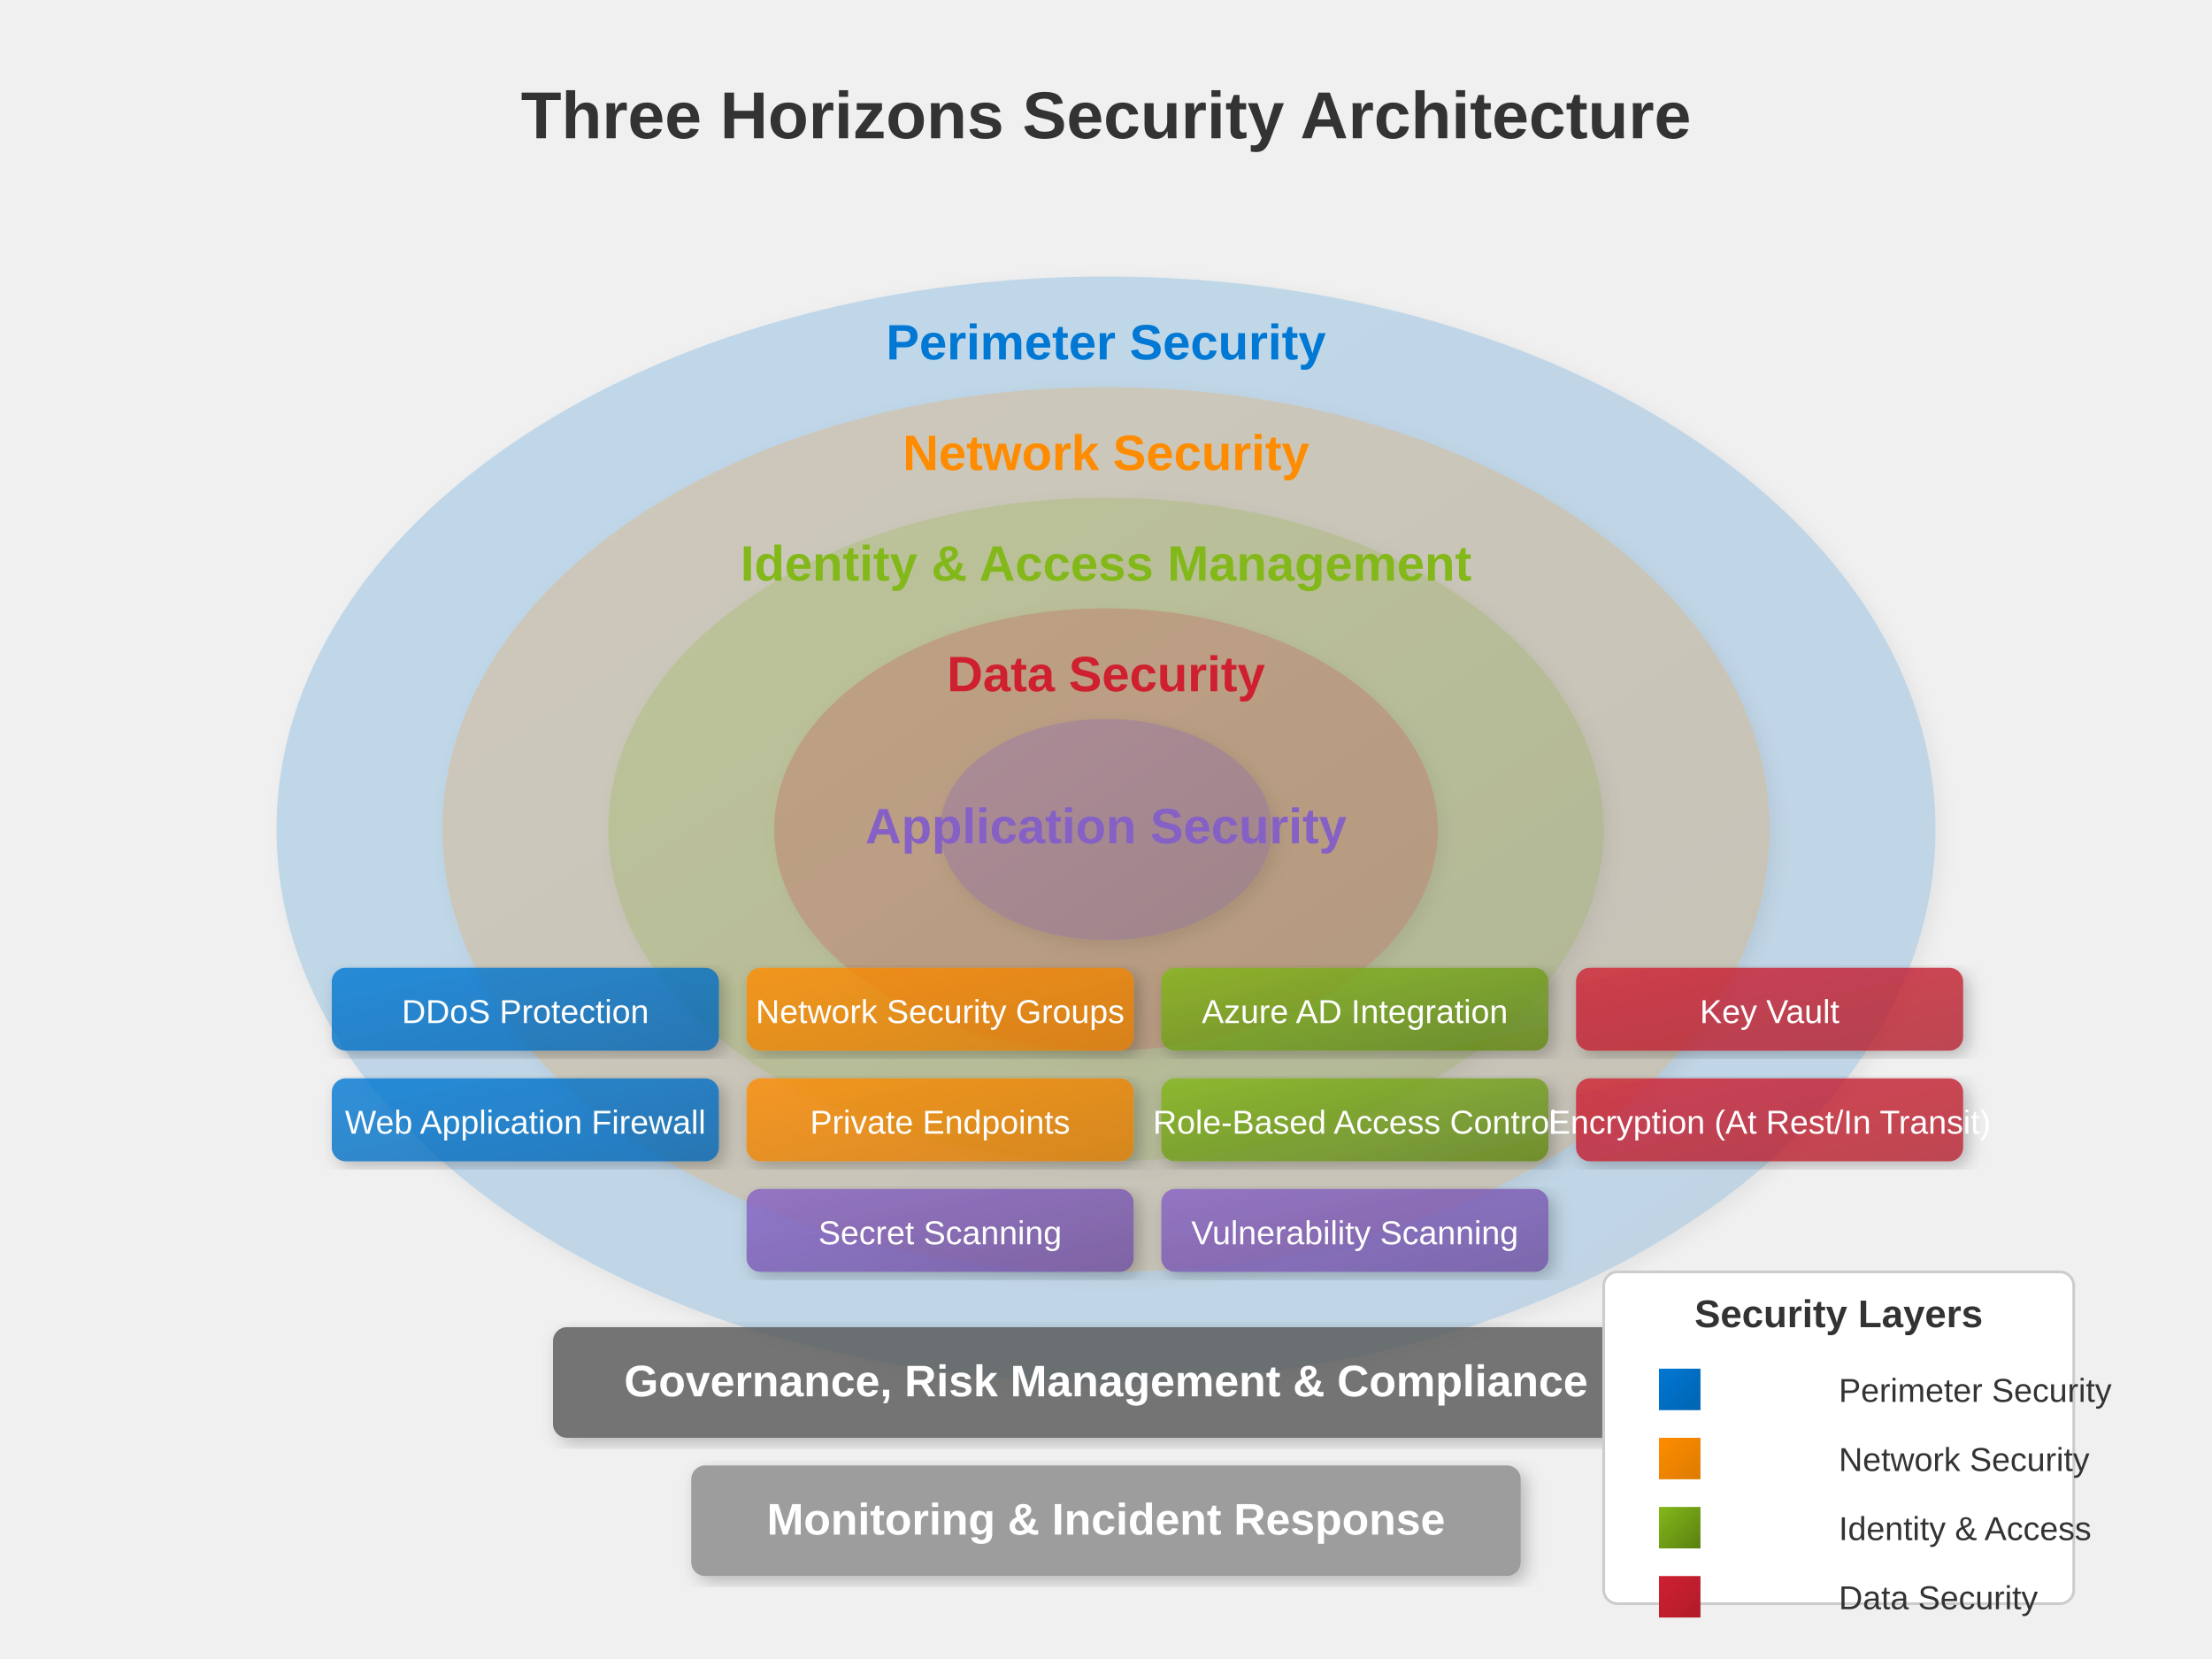
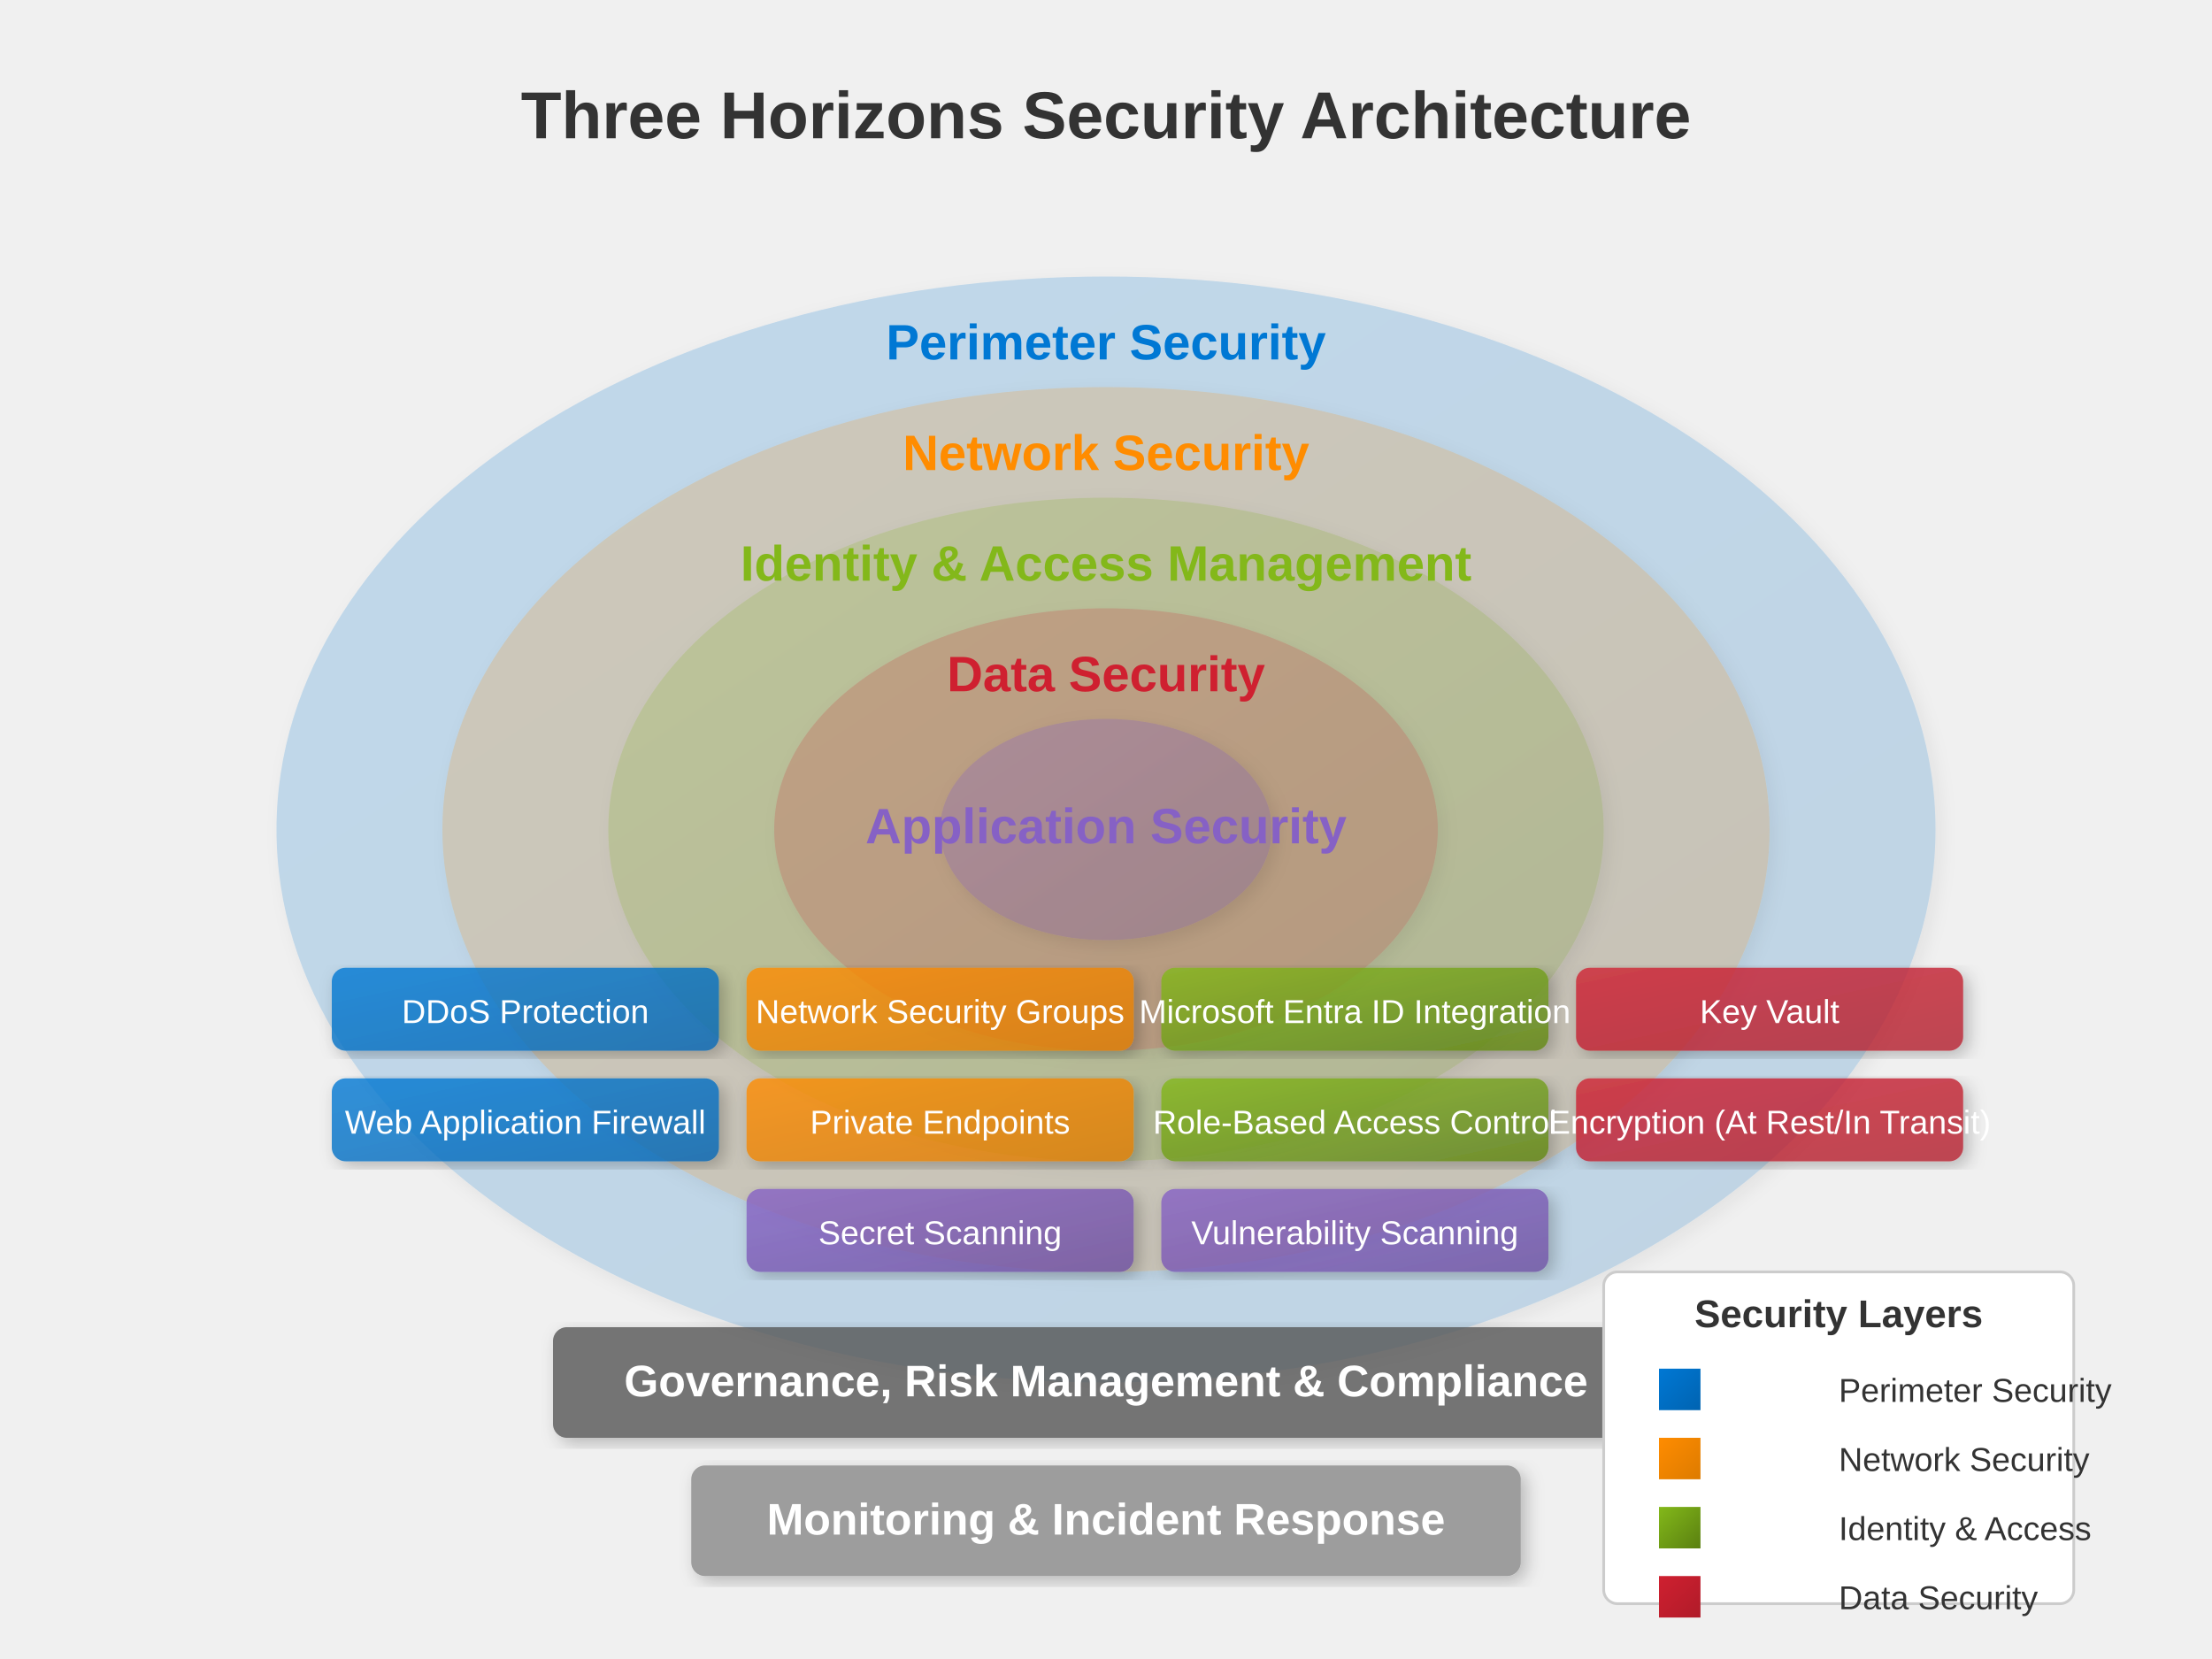
<svg xmlns="http://www.w3.org/2000/svg" version="1.1" width="800" height="600" viewBox="0 0 800 600">
  <defs>
    <filter id="shadow" x="-10%" y="-10%" width="120%" height="120%">
      <feDropShadow dx="2" dy="2" stdDeviation="3" flood-opacity="0.3" />
    </filter>
    <linearGradient id="perimeter-gradient" x1="0%" y1="0%" x2="100%" y2="100%">
      <stop offset="0%" style="stop-color:#0078D4;stop-opacity:1" />
      <stop offset="100%" style="stop-color:#0063B1;stop-opacity:1" />
    </linearGradient>
    <linearGradient id="network-gradient" x1="0%" y1="0%" x2="100%" y2="100%">
      <stop offset="0%" style="stop-color:#FF8C00;stop-opacity:1" />
      <stop offset="100%" style="stop-color:#DD7B00;stop-opacity:1" />
    </linearGradient>
    <linearGradient id="identity-gradient" x1="0%" y1="0%" x2="100%" y2="100%">
      <stop offset="0%" style="stop-color:#83B81A;stop-opacity:1" />
      <stop offset="100%" style="stop-color:#5A8010;stop-opacity:1" />
    </linearGradient>
    <linearGradient id="data-gradient" x1="0%" y1="0%" x2="100%" y2="100%">
      <stop offset="0%" style="stop-color:#CF2030;stop-opacity:1" />
      <stop offset="100%" style="stop-color:#B01B29;stop-opacity:1" />
    </linearGradient>
    <linearGradient id="app-gradient" x1="0%" y1="0%" x2="100%" y2="100%">
      <stop offset="0%" style="stop-color:#8661C5;stop-opacity:1" />
      <stop offset="100%" style="stop-color:#6B4C9E;stop-opacity:1" />
    </linearGradient>
  </defs>
  <text x="400" y="50" font-family="Arial, sans-serif" font-size="24" text-anchor="middle" font-weight="bold" fill="#333">Three Horizons Security Architecture</text>
  <ellipse cx="400" cy="300" rx="300" ry="200" fill="url(#perimeter-gradient)" filter="url(#shadow)" opacity="0.2" />
  <text x="400" y="130" font-family="Arial, sans-serif" font-size="18" text-anchor="middle" fill="#0078D4" font-weight="bold">Perimeter Security</text>
  <ellipse cx="400" cy="300" rx="240" ry="160" fill="url(#network-gradient)" filter="url(#shadow)" opacity="0.2" />
  <text x="400" y="170" font-family="Arial, sans-serif" font-size="18" text-anchor="middle" fill="#FF8C00" font-weight="bold">Network Security</text>
  <ellipse cx="400" cy="300" rx="180" ry="120" fill="url(#identity-gradient)" filter="url(#shadow)" opacity="0.2" />
  <text x="400" y="210" font-family="Arial, sans-serif" font-size="18" text-anchor="middle" fill="#83B81A" font-weight="bold">Identity &amp; Access Management</text>
  <ellipse cx="400" cy="300" rx="120" ry="80" fill="url(#data-gradient)" filter="url(#shadow)" opacity="0.2" />
  <text x="400" y="250" font-family="Arial, sans-serif" font-size="18" text-anchor="middle" fill="#CF2030" font-weight="bold">Data Security</text>
  <ellipse cx="400" cy="300" rx="60" ry="40" fill="url(#app-gradient)" filter="url(#shadow)" opacity="0.3" />
  <text x="400" y="305" font-family="Arial, sans-serif" font-size="18" text-anchor="middle" fill="#8661C5" font-weight="bold">Application Security</text>
  <rect x="120" y="350" width="140" height="30" rx="5" ry="5" fill="url(#perimeter-gradient)" filter="url(#shadow)" opacity="0.8" />
  <text x="190" y="370" font-family="Arial, sans-serif" font-size="12" text-anchor="middle" fill="white">DDoS Protection</text>
  <rect x="120" y="390" width="140" height="30" rx="5" ry="5" fill="url(#perimeter-gradient)" filter="url(#shadow)" opacity="0.8" />
  <text x="190" y="410" font-family="Arial, sans-serif" font-size="12" text-anchor="middle" fill="white">Web Application Firewall</text>
  <rect x="270" y="350" width="140" height="30" rx="5" ry="5" fill="url(#network-gradient)" filter="url(#shadow)" opacity="0.8" />
  <text x="340" y="370" font-family="Arial, sans-serif" font-size="12" text-anchor="middle" fill="white">Network Security Groups</text>
  <rect x="270" y="390" width="140" height="30" rx="5" ry="5" fill="url(#network-gradient)" filter="url(#shadow)" opacity="0.8" />
  <text x="340" y="410" font-family="Arial, sans-serif" font-size="12" text-anchor="middle" fill="white">Private Endpoints</text>
  <rect x="420" y="350" width="140" height="30" rx="5" ry="5" fill="url(#identity-gradient)" filter="url(#shadow)" opacity="0.8" />
-   <text x="490" y="370" font-family="Arial, sans-serif" font-size="12" text-anchor="middle" fill="white">Azure AD Integration</text>
+   <text x="490" y="370" font-family="Arial, sans-serif" font-size="12" text-anchor="middle" fill="white">Microsoft Entra ID Integration</text>
  <rect x="420" y="390" width="140" height="30" rx="5" ry="5" fill="url(#identity-gradient)" filter="url(#shadow)" opacity="0.8" />
  <text x="490" y="410" font-family="Arial, sans-serif" font-size="12" text-anchor="middle" fill="white">Role-Based Access Control</text>
  <rect x="570" y="350" width="140" height="30" rx="5" ry="5" fill="url(#data-gradient)" filter="url(#shadow)" opacity="0.8" />
  <text x="640" y="370" font-family="Arial, sans-serif" font-size="12" text-anchor="middle" fill="white">Key Vault</text>
  <rect x="570" y="390" width="140" height="30" rx="5" ry="5" fill="url(#data-gradient)" filter="url(#shadow)" opacity="0.8" />
  <text x="640" y="410" font-family="Arial, sans-serif" font-size="12" text-anchor="middle" fill="white">Encryption (At Rest/In Transit)</text>
  <rect x="270" y="430" width="140" height="30" rx="5" ry="5" fill="url(#app-gradient)" filter="url(#shadow)" opacity="0.8" />
  <text x="340" y="450" font-family="Arial, sans-serif" font-size="12" text-anchor="middle" fill="white">Secret Scanning</text>
  <rect x="420" y="430" width="140" height="30" rx="5" ry="5" fill="url(#app-gradient)" filter="url(#shadow)" opacity="0.8" />
  <text x="490" y="450" font-family="Arial, sans-serif" font-size="12" text-anchor="middle" fill="white">Vulnerability Scanning</text>
  <rect x="200" y="480" width="400" height="40" rx="5" ry="5" fill="#555" filter="url(#shadow)" opacity="0.8" />
  <text x="400" y="505" font-family="Arial, sans-serif" font-size="16" text-anchor="middle" fill="white" font-weight="bold">Governance, Risk Management &amp; Compliance</text>
  <rect x="250" y="530" width="300" height="40" rx="5" ry="5" fill="#888" filter="url(#shadow)" opacity="0.8" />
  <text x="400" y="555" font-family="Arial, sans-serif" font-size="16" text-anchor="middle" fill="white" font-weight="bold">Monitoring &amp; Incident Response</text>
  <rect x="580" y="460" width="170" height="120" rx="5" ry="5" fill="white" stroke="#ccc" stroke-width="1" />
  <text x="665" y="480" font-family="Arial, sans-serif" font-size="14" text-anchor="middle" font-weight="bold" fill="#333">Security Layers</text>
  <rect x="600" y="495" width="15" height="15" fill="url(#perimeter-gradient)" />
  <text x="665" y="507" font-family="Arial, sans-serif" font-size="12" fill="#333">Perimeter Security</text>
  <rect x="600" y="520" width="15" height="15" fill="url(#network-gradient)" />
  <text x="665" y="532" font-family="Arial, sans-serif" font-size="12" fill="#333">Network Security</text>
  <rect x="600" y="545" width="15" height="15" fill="url(#identity-gradient)" />
  <text x="665" y="557" font-family="Arial, sans-serif" font-size="12" fill="#333">Identity &amp; Access</text>
  <rect x="600" y="570" width="15" height="15" fill="url(#data-gradient)" />
  <text x="665" y="582" font-family="Arial, sans-serif" font-size="12" fill="#333">Data Security</text>
</svg>
